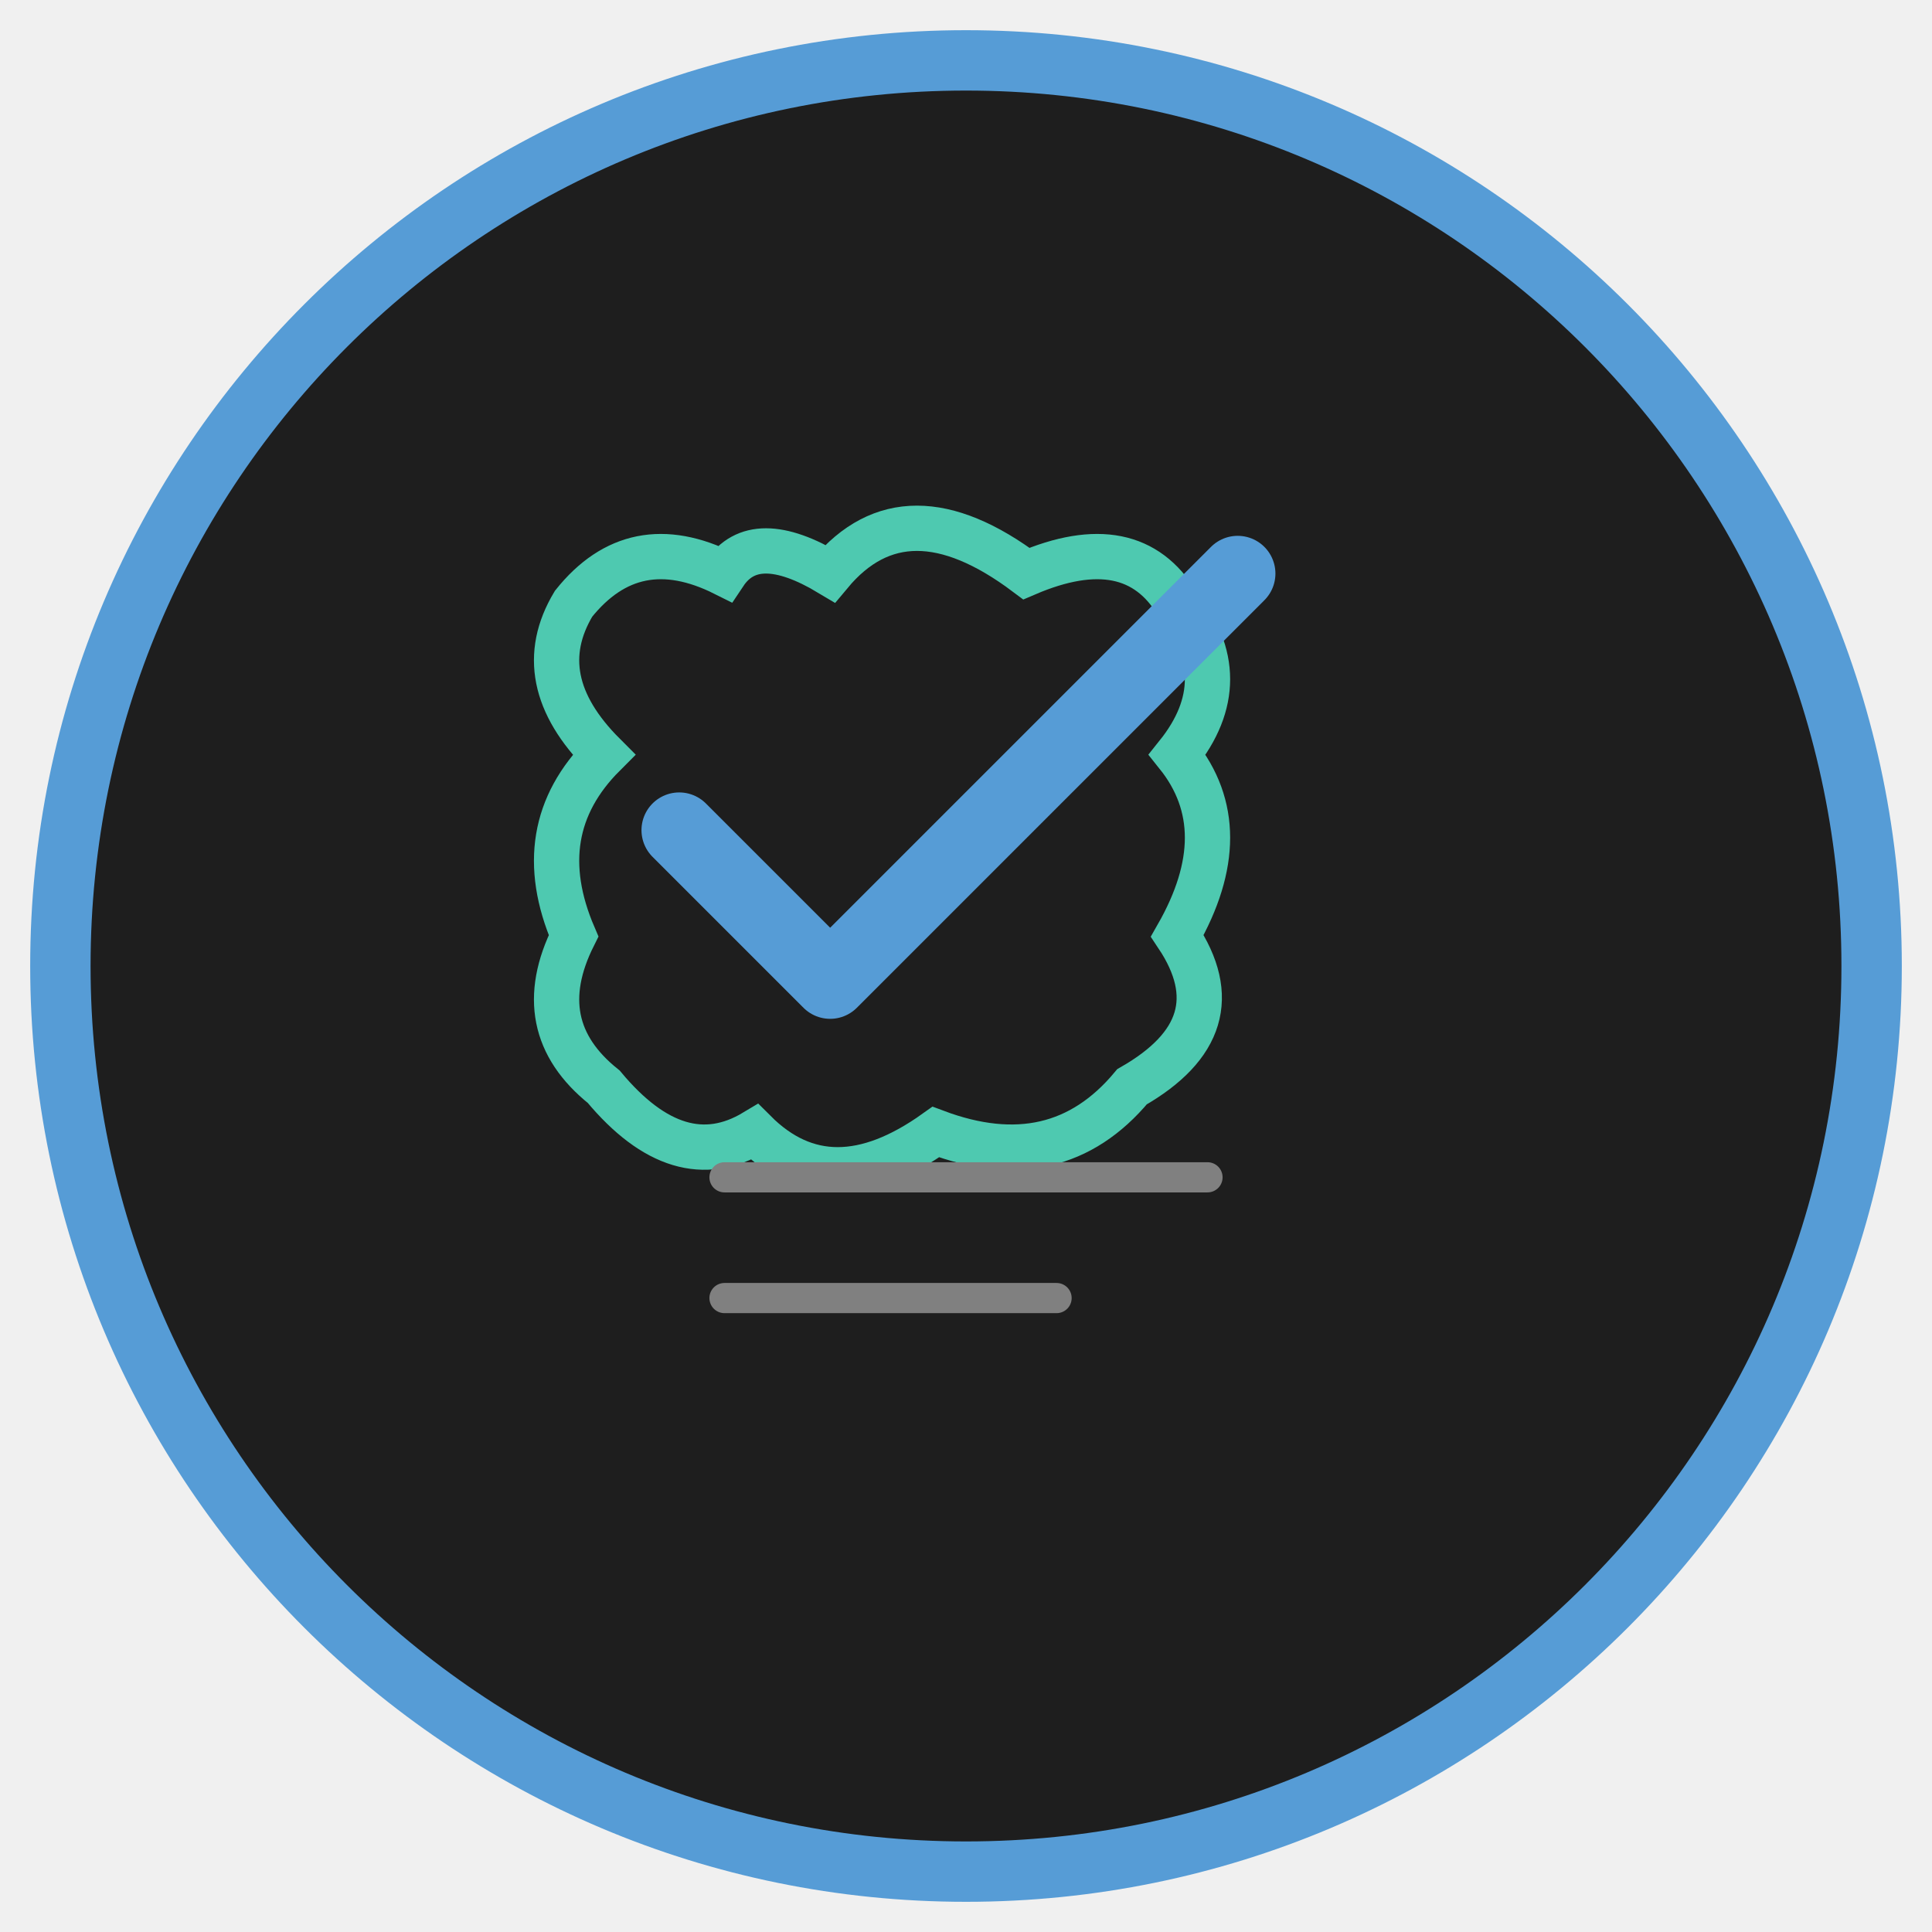
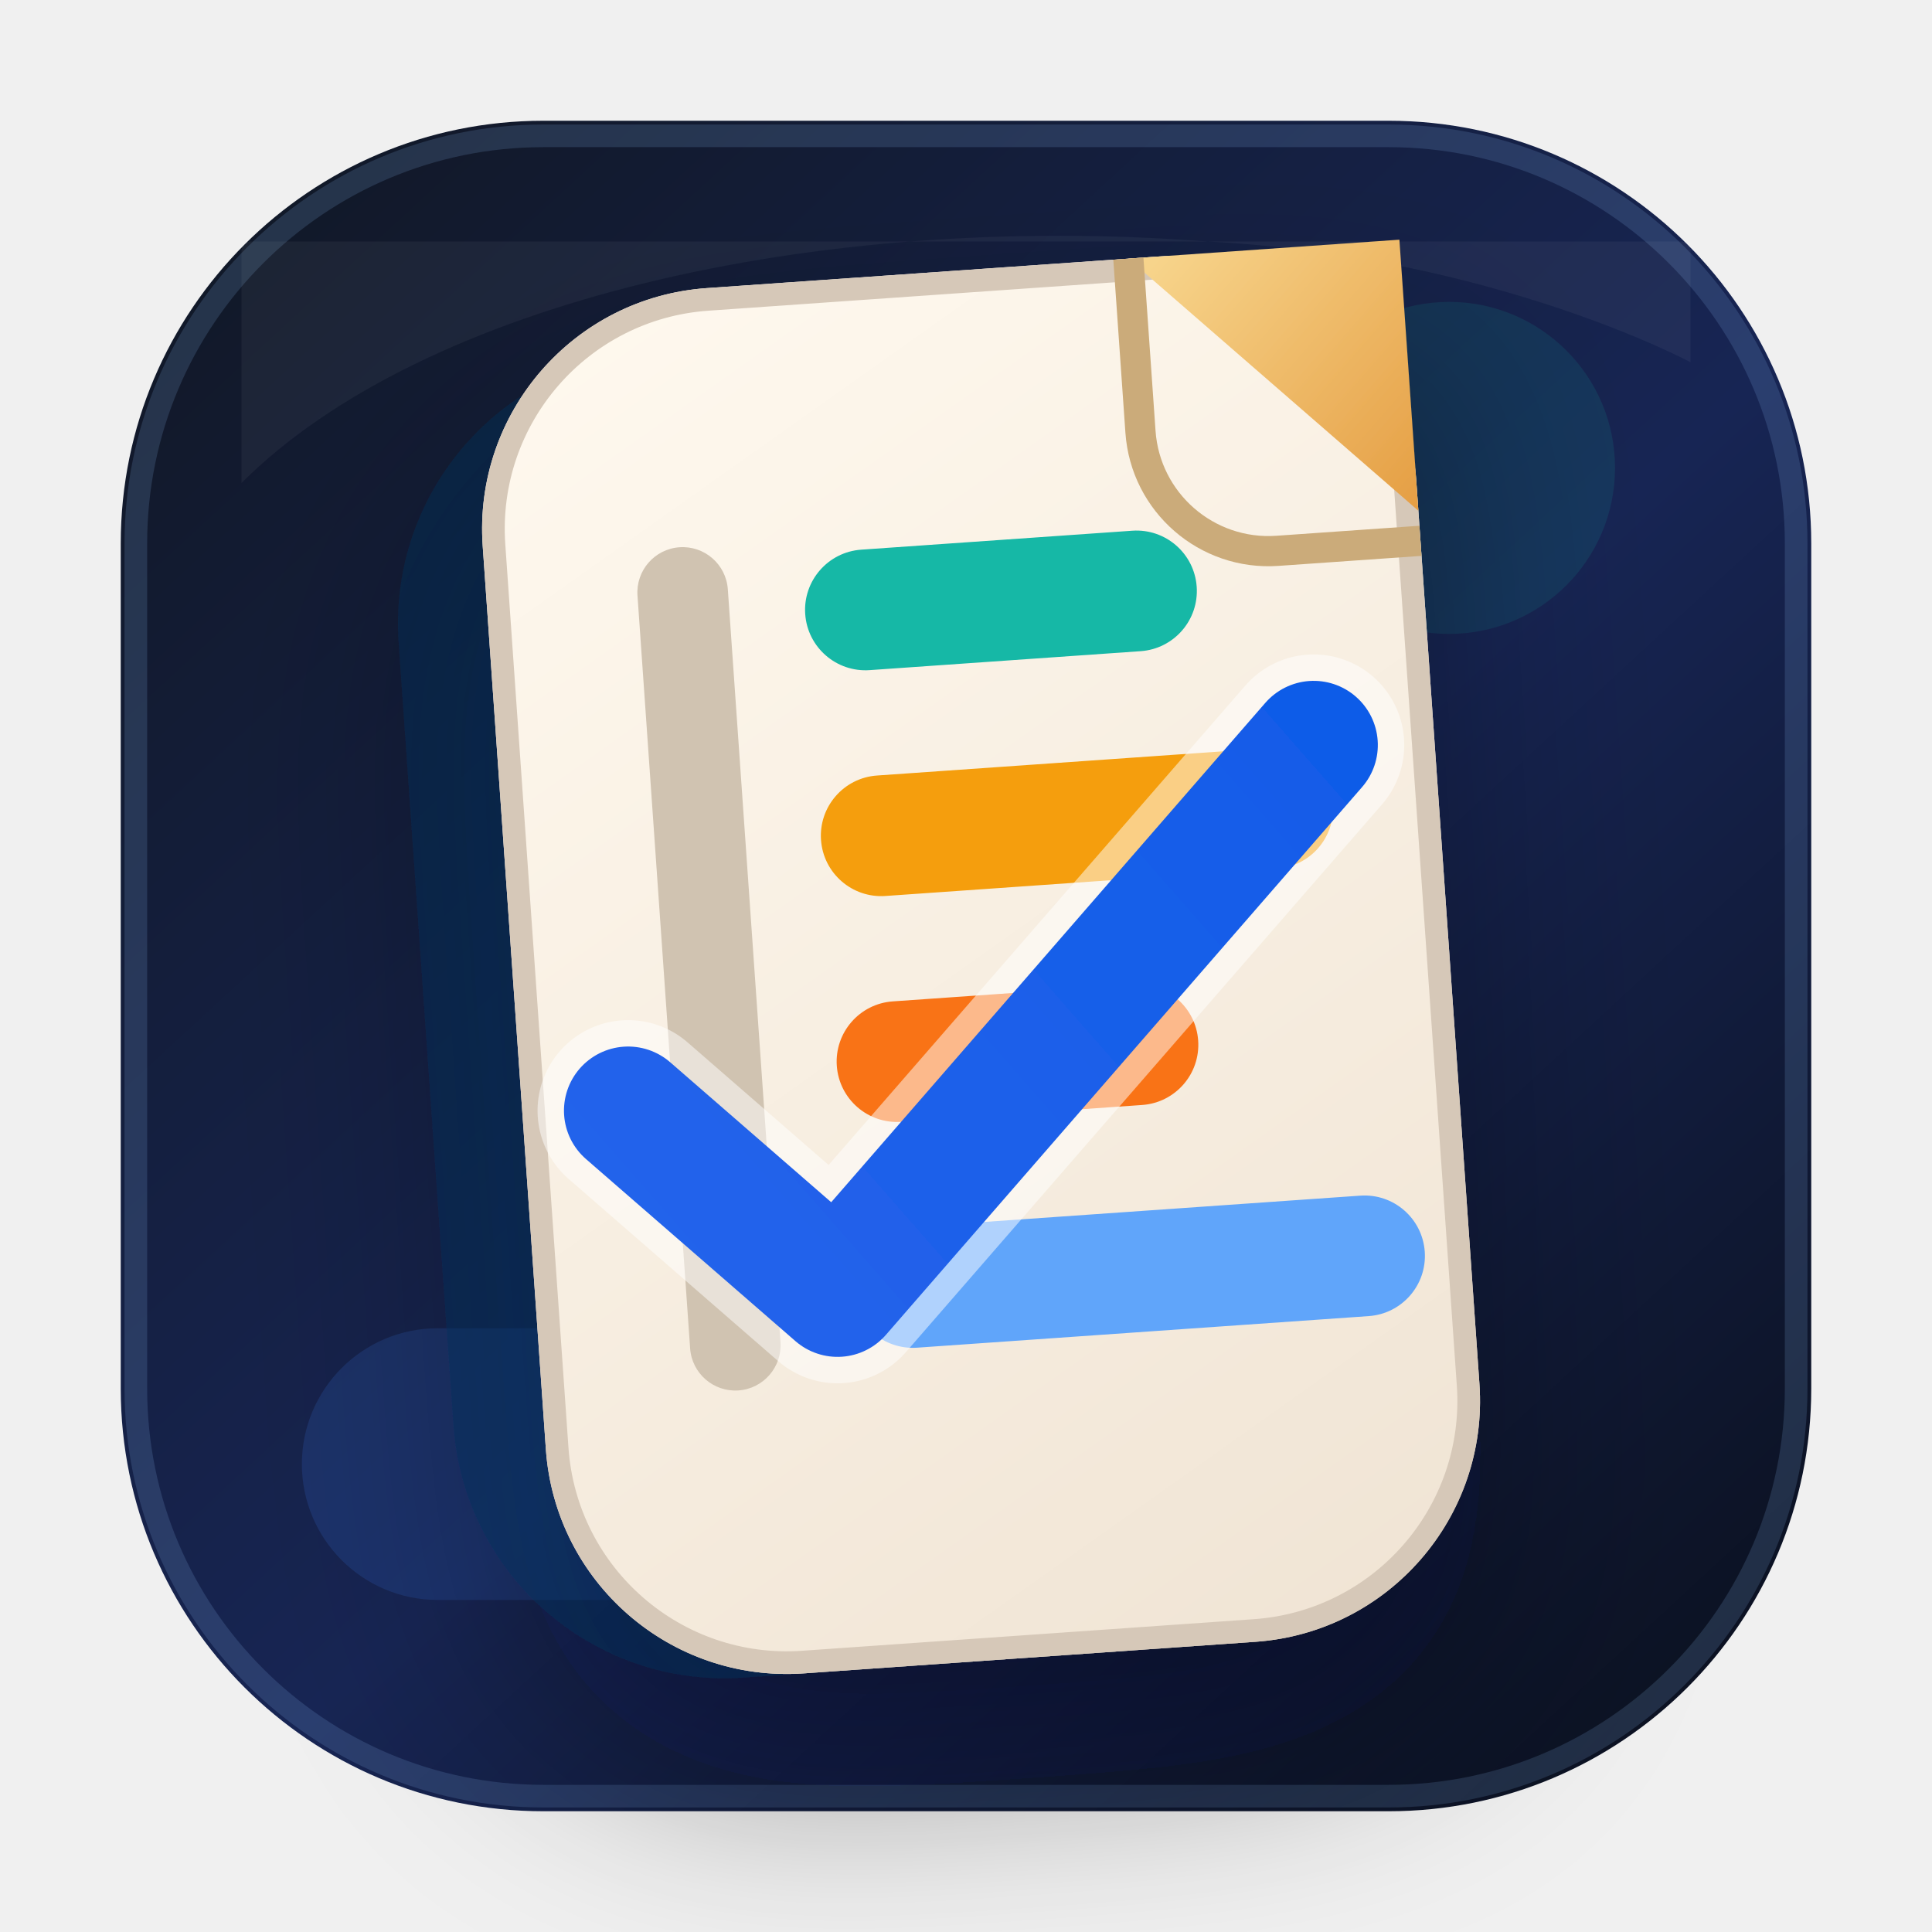
<svg xmlns="http://www.w3.org/2000/svg" viewBox="0 0 128 128" width="128" height="128">
-   <circle cx="64" cy="64" r="60" fill="#1e1e1e" stroke="#569cd6" stroke-width="4" />
-   <path d="M40 50 Q35 45 38 40 Q42 35 48 38 Q50 35 55 38 Q60 32 68 38 Q75 35 78 40 Q82 45 78 50 Q82 55 78 62 Q82 68 75 72 Q70 78 62 75 Q55 80 50 75 Q45 78 40 72 Q35 68 38 62 Q35 55 40 50 Z" fill="none" stroke="#4ec9b0" stroke-width="3" stroke-linecap="round" />
-   <path d="M45 55 L55 65 L82 38" fill="none" stroke="#569cd6" stroke-width="5" stroke-linecap="round" stroke-linejoin="round" />
-   <line x1="48" y1="78" x2="80" y2="78" stroke="#808080" stroke-width="2" stroke-linecap="round" />
-   <line x1="48" y1="86" x2="70" y2="86" stroke="#808080" stroke-width="2" stroke-linecap="round" />
+   <defs>
+     <linearGradient id="bg" x1="16" y1="12" x2="112" y2="116" gradientUnits="userSpaceOnUse">
+       <stop offset="0" stop-color="#111827" />
+       <stop offset="0.55" stop-color="#172554" />
+       <stop offset="1" stop-color="#0b1120" />
+     </linearGradient>
+     <linearGradient id="paper" x1="36" y1="18" x2="92" y2="110" gradientUnits="userSpaceOnUse">
+       <stop offset="0" stop-color="#fff9ef" />
+       <stop offset="1" stop-color="#f0e4d4" />
+     </linearGradient>
+     <linearGradient id="fold" x1="80" y1="18" x2="98" y2="36" gradientUnits="userSpaceOnUse">
+       <stop offset="0" stop-color="#f7d48b" />
+       <stop offset="1" stop-color="#e49b3f" />
+     </linearGradient>
+     <linearGradient id="check" x1="42" y1="84" x2="92" y2="46" gradientUnits="userSpaceOnUse">
+       <stop offset="0" stop-color="#2563eb" />
+       <stop offset="1" stop-color="#0f5be8" />
+     </linearGradient>
+     <filter id="shadow" x="-24%" y="-24%" width="148%" height="170%">
+       <feDropShadow dx="0" dy="8" stdDeviation="7" flood-color="#020617" flood-opacity="0.34" />
+     </filter>
+   </defs>
+   <rect x="8" y="8" width="112" height="112" rx="28" fill="url(#bg)" />
+   <rect x="9" y="9" width="110" height="110" rx="27" fill="none" stroke="#93c5fd" stroke-opacity="0.16" stroke-width="1.5" />
+   <path d="M16 32 C28 20 54 14 80 16 C99 17 112 24 112 24 L112 16 L16 16 Z" fill="#ffffff" opacity="0.05" />
+   <rect x="20" y="88" width="30" height="18" rx="9" fill="#3b82f6" opacity="0.16" />
+   <rect x="85" y="20" width="22" height="22" rx="11" fill="#14b8a6" opacity="0.12" />
+   <g filter="url(#shadow)" transform="rotate(-4 64 64)">
+     <rect x="28" y="22" width="66" height="88" rx="18" fill="#0f2f58" opacity="0.42" />
+     <rect x="34" y="18" width="62" height="92" rx="16" fill="url(#paper)" />
+     <rect x="34.75" y="18.75" width="60.5" height="90.5" rx="15.25" fill="none" stroke="#d6c8b8" stroke-width="1.5" />
+     <path d="M78 18 H96 V36 Z" fill="url(#fold)" />
+     <path d="M78 18 V29.5 C78 34.194 81.806 38 86.5 38 H96" fill="none" stroke="#cbab7a" stroke-width="2" />
+     <rect x="44" y="35" width="6" height="56" rx="3" fill="#d0c3b1" />
+     <rect x="55" y="36" width="26" height="8" rx="4" fill="#14b8a6" />
+     <rect x="55" y="51" width="34" height="8" rx="4" fill="#f59e0b" />
+     <rect x="55" y="66" width="24" height="8" rx="4" fill="#f97316" />
+     <rect x="55" y="81" width="38" height="8" rx="4" fill="#60a5fa" />
+     <path d="M41 72 L54 85 L88 51" fill="none" stroke="#ffffff" stroke-opacity="0.5" stroke-width="12" stroke-linecap="round" stroke-linejoin="round" />
+     <path d="M41 72 L54 85 L88 51" fill="none" stroke="url(#check)" stroke-width="8.5" stroke-linecap="round" stroke-linejoin="round" />
+   </g>
</svg>
